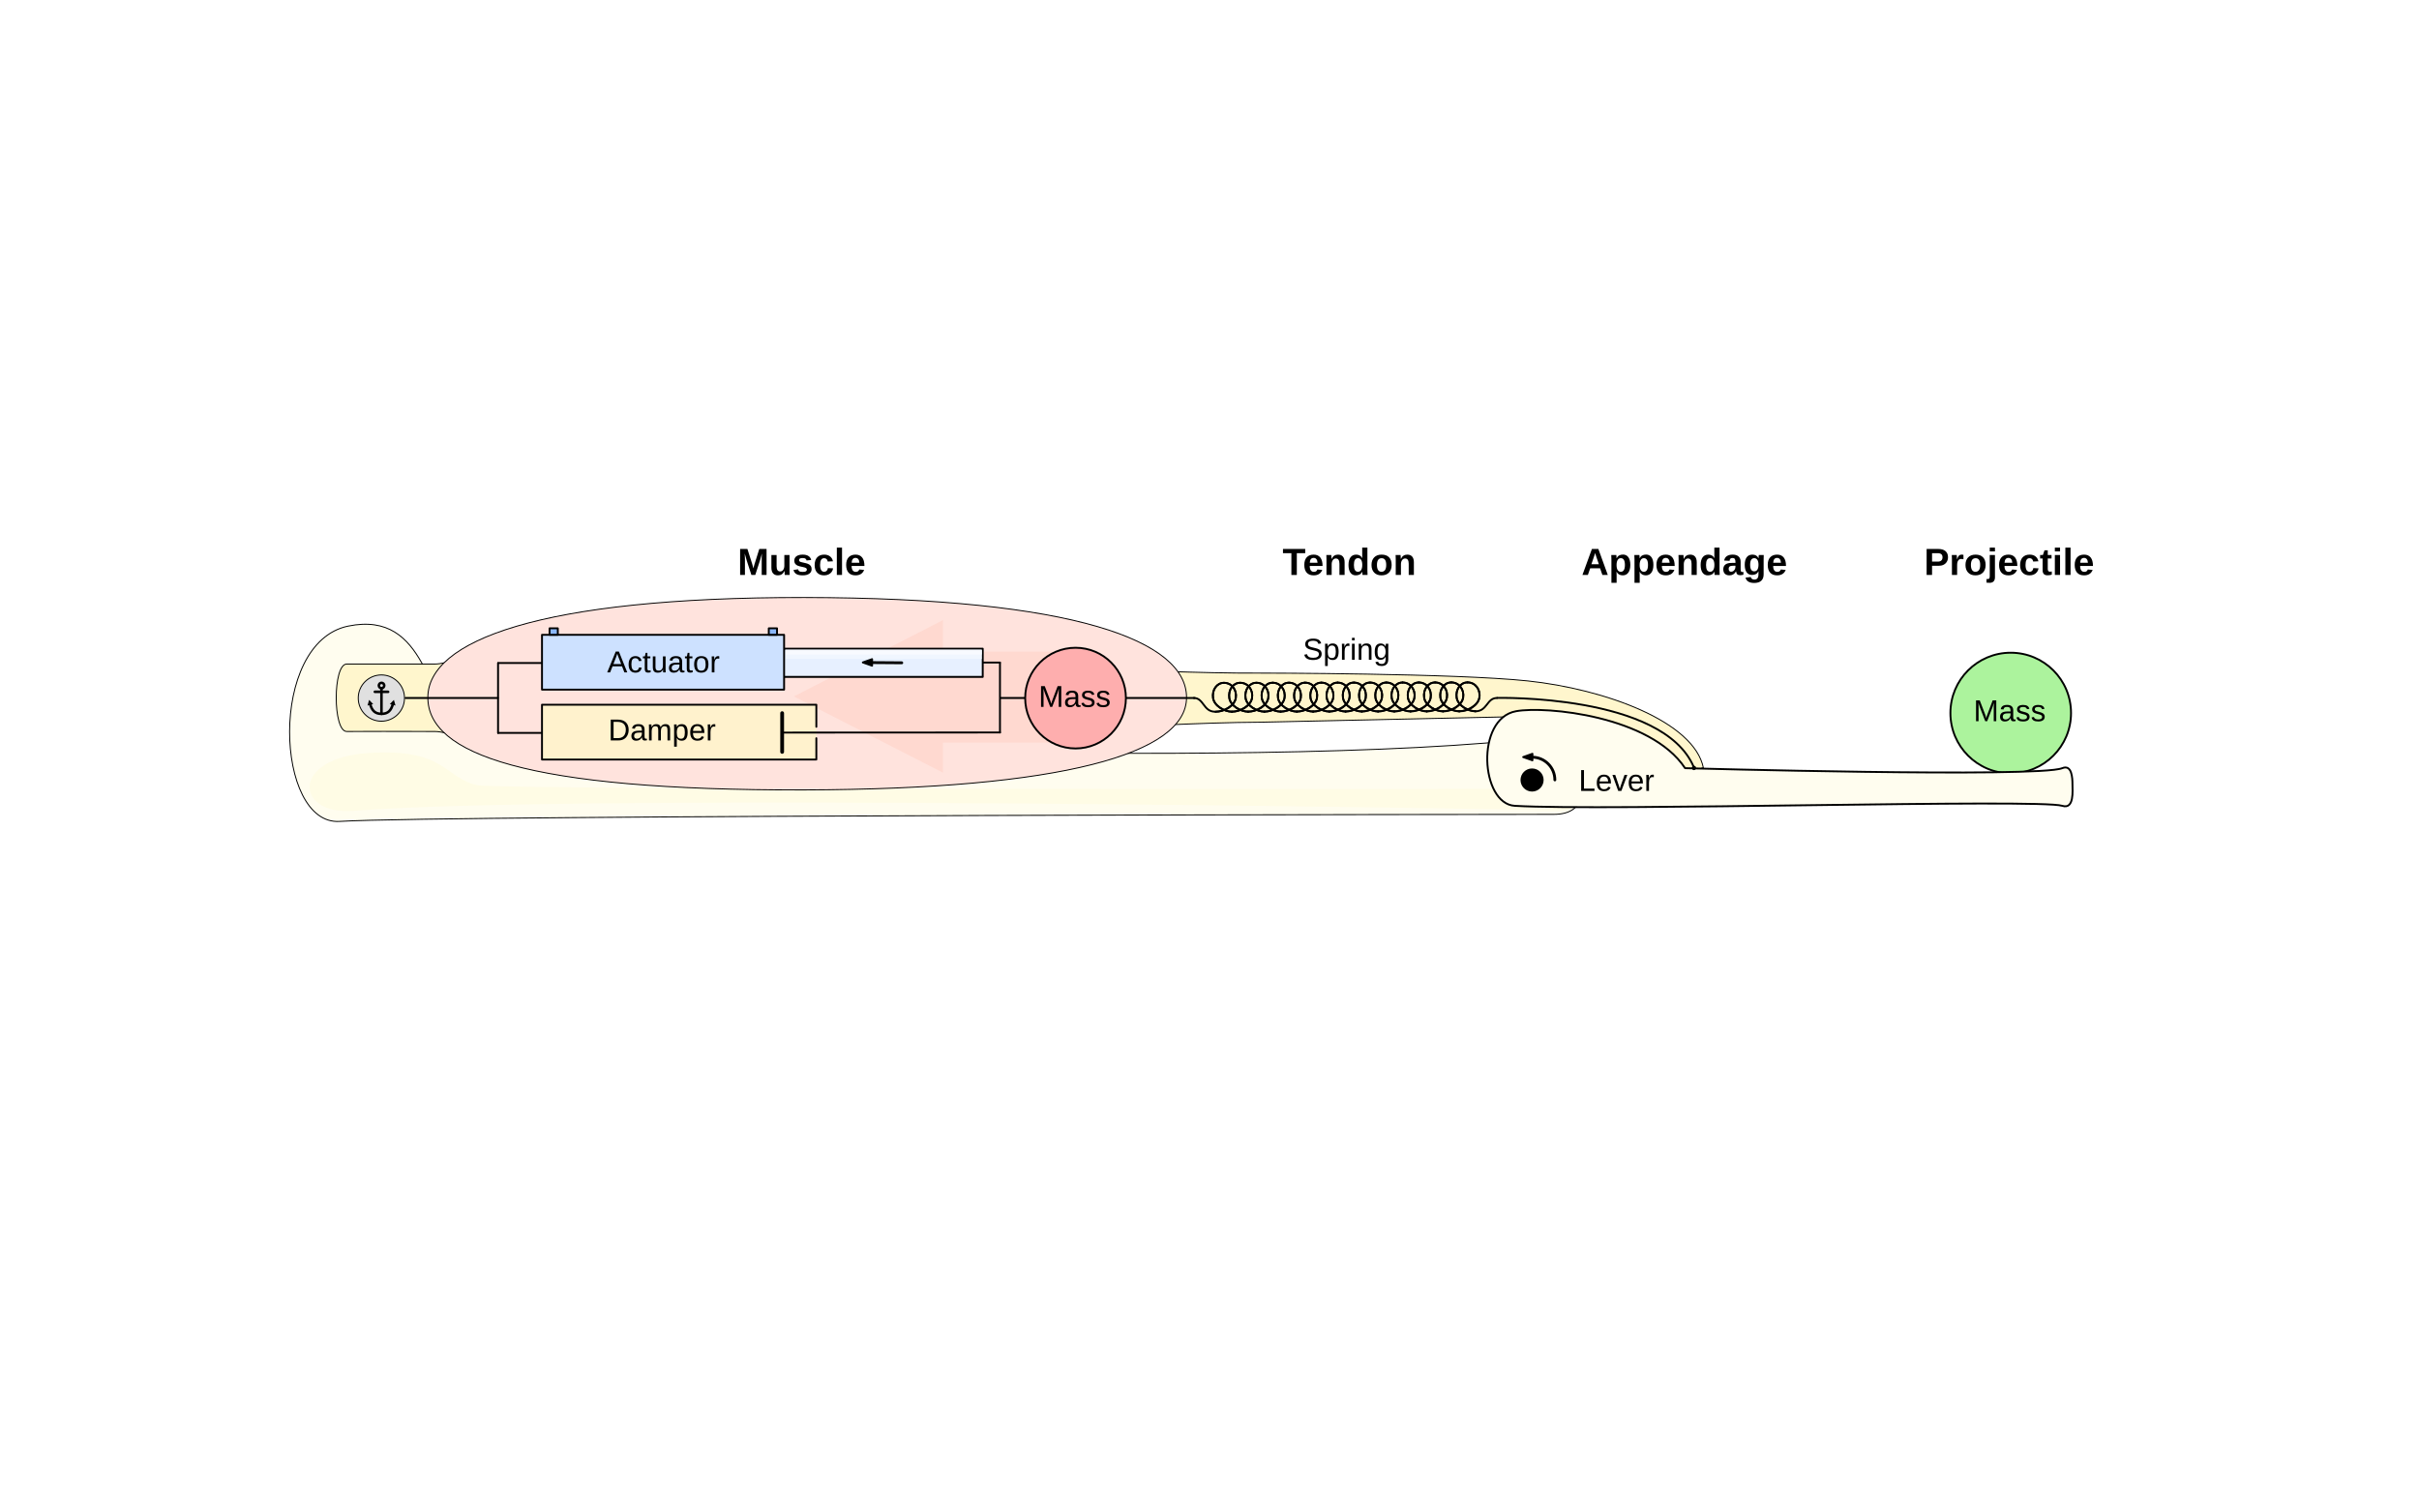
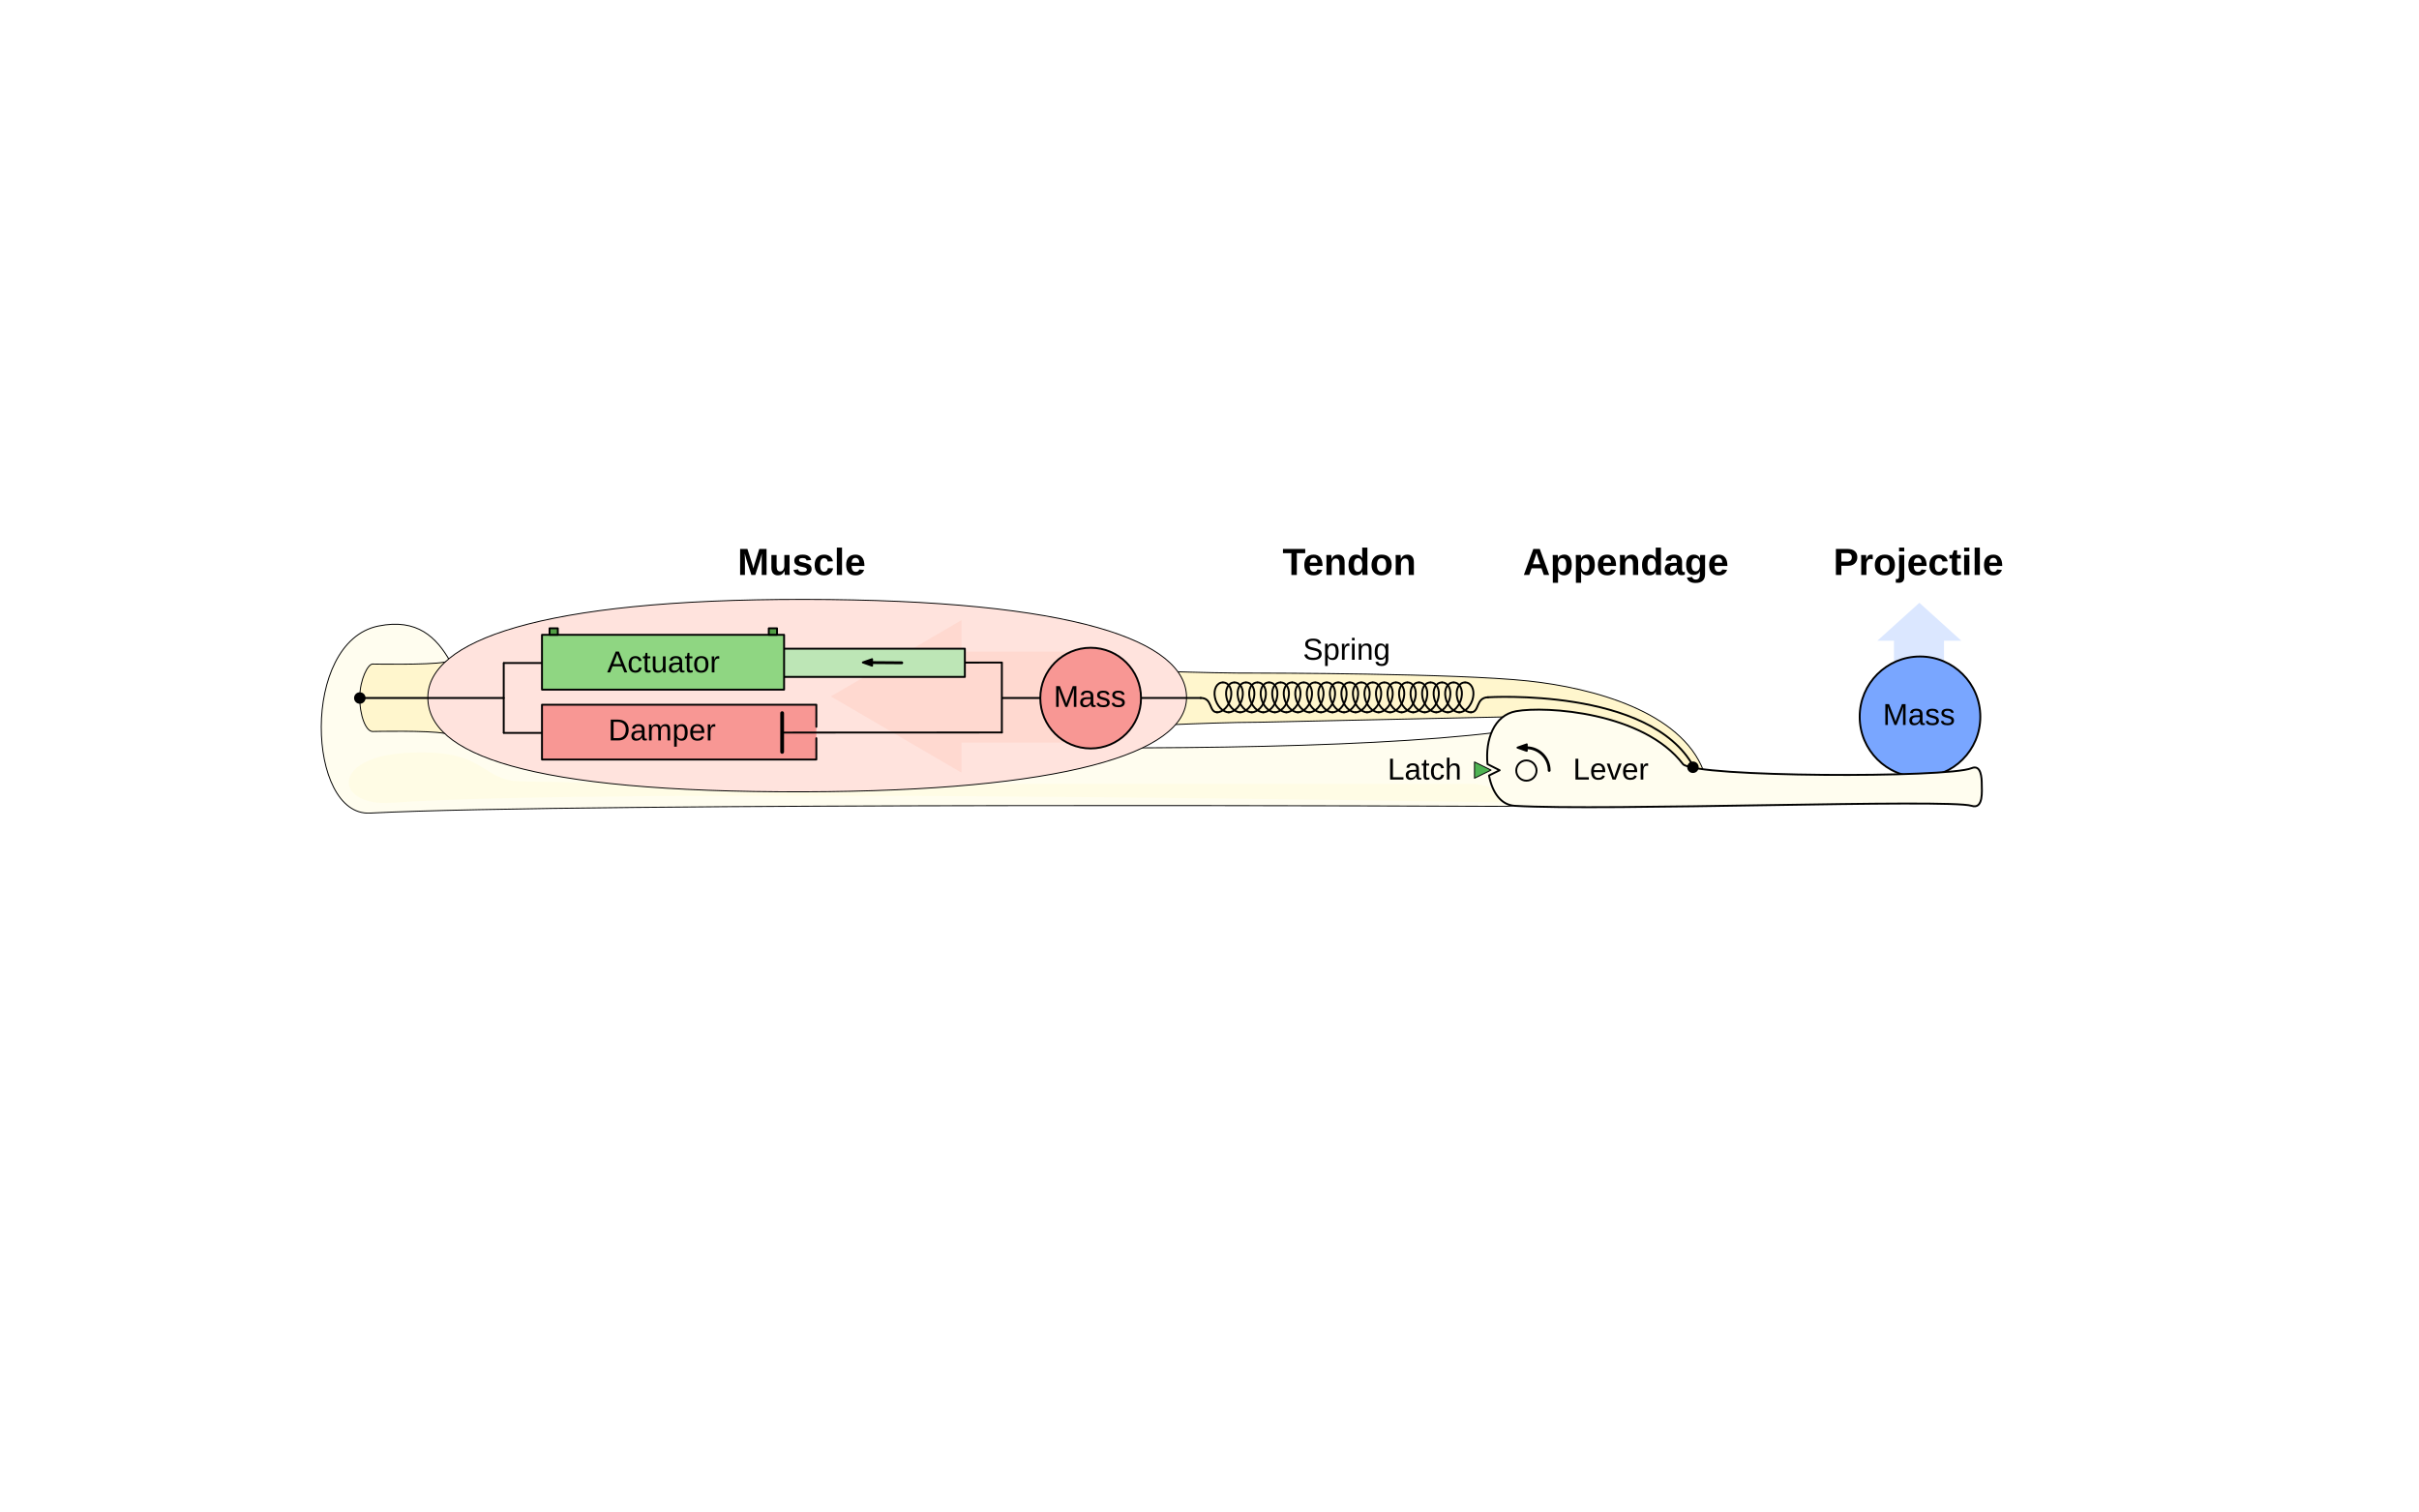
<svg xmlns="http://www.w3.org/2000/svg" width="100%" height="100%" viewBox="0 0 1280 800" version="1.1" xml:space="preserve" style="fill-rule:evenodd;clip-rule:evenodd;stroke-linecap:round;stroke-linejoin:round;stroke-miterlimit:1.5;">
-   <path d="M179.674,434.75c-34.056,2.074 -37.936,-94.607 4.535,-103.365c42.418,-8.747 41.447,42.807 59.704,52.955c14.144,7.862 422.508,24.559 573.587,5.819c11.328,-1.405 19.373,19.376 19.373,28.236c0,8.86 -5.881,12.625 -14.741,12.625c0,0 -586.495,0.321 -642.458,3.73Z" style="fill:#fffdef;stroke:#000;stroke-width:0.5px;" />
-   <path d="M186.878,429.148c-30.529,2.391 -33.512,-27.776 7.968,-30.606c41.427,-2.826 40.478,13.831 58.31,17.109c13.814,2.54 560.199,1.88 560.199,1.88c8.653,0 18.92,6.261 18.92,9.123c0,2.863 -5.743,2.079 -14.396,2.079c0,0 -508.597,-9.171 -631.001,0.415Z" style="fill:#fffce5;" />
-   <path d="M810.239,379.132c8.886,0 65.59,15.523 80.95,28.117c4.994,4.095 8.325,-0.525 9.511,-0.808c0.899,-0.215 1.279,3.262 0.66,0.104c-4.84,-24.721 -52.35,-41.842 -92.956,-46.159c-38.271,-4.069 -141.148,-4.131 -141.148,-4.131c-69.009,0.346 -134.984,-8.443 -41.279,12.984c-94.022,23.137 -26.38,13.305 41.279,12.998l142.983,-3.105Z" style="fill:#fff6cd;stroke:#000;stroke-width:0.5px;" />
-   <path d="M183.478,387.154c-7.432,0 -7.432,-35.698 0,-35.698c0,0 36.194,0.039 46.645,0c11.91,-0.046 44.035,-17.259 13.466,17.849c30.673,37.911 0.539,18.001 -13.466,17.849c-10.45,-0.113 -46.645,0 -46.645,0" style="fill:#fff6cd;stroke:#000;stroke-width:0.5px;" />
-   <g>
-     <path d="M651.884,376.687c-3.773,-0.033 -9.389,-3.049 -10,-7.268c-0.61,-4.22 1.918,-7.992 5.705,-8.024" style="fill:none;stroke:#000;stroke-width:1px;" />
-     <path d="M643.244,376.687c4.095,-0.033 10.013,-3.049 10.676,-7.268c0.663,-4.22 -2.081,-7.992 -6.192,-8.024" style="fill:none;stroke:#000;stroke-width:1px;" />
-     <path d="M660.476,376.672c-3.772,-0.033 -9.389,-3.048 -9.999,-7.268c-0.611,-4.22 1.917,-7.992 5.704,-8.023" style="fill:none;stroke:#000;stroke-width:1px;" />
-     <path d="M651.836,376.672c4.095,-0.033 10.014,-3.048 10.677,-7.268c0.663,-4.22 -2.082,-7.992 -6.193,-8.023" style="fill:none;stroke:#000;stroke-width:1px;" />
-     <path d="M669.068,376.657c-3.772,-0.033 -9.388,-3.048 -9.999,-7.268c-0.611,-4.22 1.918,-7.992 5.705,-8.023" style="fill:none;stroke:#000;stroke-width:1px;" />
-     <path d="M660.429,376.657c4.094,-0.033 10.013,-3.048 10.676,-7.268c0.663,-4.22 -2.081,-7.992 -6.192,-8.023" style="fill:none;stroke:#000;stroke-width:1px;" />
-     <path d="M677.661,376.642c-3.772,-0.033 -9.389,-3.048 -10,-7.268c-0.61,-4.219 1.918,-7.991 5.705,-8.023" style="fill:none;stroke:#000;stroke-width:1px;" />
-     <path d="M669.021,376.642c4.095,-0.033 10.014,-3.048 10.677,-7.268c0.663,-4.219 -2.082,-7.991 -6.193,-8.023" style="fill:none;stroke:#000;stroke-width:1px;" />
-     <path d="M686.253,376.627c-3.772,-0.032 -9.388,-3.048 -9.999,-7.268c-0.611,-4.219 1.917,-7.991 5.704,-8.023" style="fill:none;stroke:#000;stroke-width:1px;" />
-     <path d="M677.613,376.627c4.095,-0.032 10.014,-3.048 10.677,-7.268c0.663,-4.219 -2.082,-7.991 -6.193,-8.023" style="fill:none;stroke:#000;stroke-width:1px;" />
-     <path d="M694.846,376.613c-3.773,-0.033 -9.389,-3.049 -10,-7.268c-0.611,-4.22 1.918,-7.992 5.705,-8.023" style="fill:none;stroke:#000;stroke-width:1px;" />
-     <path d="M686.206,376.613c4.095,-0.033 10.013,-3.049 10.676,-7.268c0.663,-4.22 -2.081,-7.992 -6.192,-8.023" style="fill:none;stroke:#000;stroke-width:1px;" />
-     <path d="M703.438,376.598c-3.772,-0.033 -9.389,-3.048 -9.999,-7.268c-0.611,-4.22 1.917,-7.992 5.704,-8.023" style="fill:none;stroke:#000;stroke-width:1px;" />
-     <path d="M694.798,376.598c4.095,-0.033 10.014,-3.048 10.677,-7.268c0.663,-4.22 -2.082,-7.992 -6.193,-8.023" style="fill:none;stroke:#000;stroke-width:1px;" />
-     <path d="M712.03,376.583c-3.772,-0.033 -9.388,-3.048 -9.999,-7.268c-0.611,-4.22 1.918,-7.991 5.705,-8.023" style="fill:none;stroke:#000;stroke-width:1px;" />
-     <path d="M703.39,376.583c4.095,-0.033 10.014,-3.048 10.677,-7.268c0.663,-4.22 -2.081,-7.991 -6.192,-8.023" style="fill:none;stroke:#000;stroke-width:1px;" />
-     <path d="M720.623,376.568c-3.772,-0.033 -9.389,-3.048 -10,-7.268c-0.61,-4.219 1.918,-7.991 5.705,-8.023" style="fill:none;stroke:#000;stroke-width:1px;" />
-     <path d="M711.983,376.568c4.095,-0.033 10.013,-3.048 10.677,-7.268c0.663,-4.219 -2.082,-7.991 -6.193,-8.023" style="fill:none;stroke:#000;stroke-width:1px;" />
-     <path d="M729.215,376.554c-3.772,-0.033 -9.388,-3.049 -9.999,-7.268c-0.611,-4.22 1.917,-7.992 5.704,-8.024" style="fill:none;stroke:#000;stroke-width:1px;" />
-     <path d="M720.575,376.554c4.095,-0.033 10.014,-3.049 10.677,-7.268c0.663,-4.22 -2.082,-7.992 -6.193,-8.024" style="fill:none;stroke:#000;stroke-width:1px;" />
-     <path d="M737.808,376.539c-3.773,-0.033 -9.389,-3.049 -10,-7.268c-0.611,-4.22 1.918,-7.992 5.705,-8.023" style="fill:none;stroke:#000;stroke-width:1px;" />
-     <path d="M729.168,376.539c4.095,-0.033 10.013,-3.049 10.676,-7.268c0.663,-4.22 -2.081,-7.992 -6.192,-8.023" style="fill:none;stroke:#000;stroke-width:1px;" />
-     <path d="M746.4,376.524c-3.772,-0.033 -9.389,-3.048 -9.999,-7.268c-0.611,-4.22 1.917,-7.992 5.704,-8.023" style="fill:none;stroke:#000;stroke-width:1px;" />
-     <path d="M737.76,376.524c4.095,-0.033 10.014,-3.048 10.677,-7.268c0.663,-4.22 -2.082,-7.992 -6.193,-8.023" style="fill:none;stroke:#000;stroke-width:1px;" />
-     <path d="M754.992,376.509c-3.772,-0.033 -9.388,-3.048 -9.999,-7.268c-0.611,-4.22 1.918,-7.991 5.705,-8.023" style="fill:none;stroke:#000;stroke-width:1px;" />
-     <path d="M746.352,376.509c4.095,-0.033 10.014,-3.048 10.677,-7.268c0.663,-4.22 -2.081,-7.991 -6.192,-8.023" style="fill:none;stroke:#000;stroke-width:1px;" />
-     <path d="M763.585,376.494c-3.772,-0.032 -9.389,-3.048 -10,-7.268c-0.61,-4.219 1.918,-7.991 5.705,-8.023" style="fill:none;stroke:#000;stroke-width:1px;" />
-     <path d="M754.945,376.494c4.095,-0.032 10.013,-3.048 10.677,-7.268c0.663,-4.219 -2.082,-7.991 -6.193,-8.023" style="fill:none;stroke:#000;stroke-width:1px;" />
-     <path d="M772.177,376.48c-3.772,-0.033 -9.388,-3.049 -9.999,-7.268c-0.611,-4.22 1.917,-7.992 5.704,-8.024" style="fill:none;stroke:#000;stroke-width:1px;" />
-     <path d="M763.537,376.48c4.095,-0.033 10.014,-3.049 10.677,-7.268c0.663,-4.22 -2.082,-7.992 -6.193,-8.024" style="fill:none;stroke:#000;stroke-width:1px;" />
-     <path d="M780.769,376.465c-3.772,-0.033 -9.388,-3.048 -9.999,-7.268c-0.611,-4.22 1.918,-7.992 5.705,-8.023" style="fill:none;stroke:#000;stroke-width:1px;" />
-     <path d="M772.13,376.465c4.095,-0.033 10.013,-3.048 10.676,-7.268c0.663,-4.22 -2.081,-7.992 -6.192,-8.023" style="fill:none;stroke:#000;stroke-width:1px;" />
-     <path d="M651.884,376.687c-4.06,0.034 -9.389,-3.049 -10,-7.268c-0.61,-4.22 1.918,-7.992 5.705,-8.024" style="fill:none;stroke:#000;stroke-width:1px;" />
-     <path d="M643.244,376.687c4.696,0.112 10.013,-3.049 10.676,-7.268c0.663,-4.22 -2.081,-7.992 -6.192,-8.024" style="fill:none;stroke:#000;stroke-width:1px;" />
-     <path d="M660.476,376.672c-4.06,0.034 -9.389,-3.048 -9.999,-7.268c-0.611,-4.22 1.917,-7.992 5.704,-8.023" style="fill:none;stroke:#000;stroke-width:1px;" />
-     <path d="M651.836,376.672c4.697,0.112 10.014,-3.048 10.677,-7.268c0.663,-4.22 -2.082,-7.992 -6.193,-8.023" style="fill:none;stroke:#000;stroke-width:1px;" />
-     <path d="M669.068,376.657c-4.059,0.034 -9.388,-3.048 -9.999,-7.268c-0.611,-4.22 1.918,-7.992 5.705,-8.023" style="fill:none;stroke:#000;stroke-width:1px;" />
-     <path d="M660.429,376.657c4.696,0.112 10.013,-3.048 10.676,-7.268c0.663,-4.22 -2.081,-7.992 -6.192,-8.023" style="fill:none;stroke:#000;stroke-width:1px;" />
-     <path d="M677.661,376.642c-4.06,0.034 -9.389,-3.048 -10,-7.268c-0.61,-4.219 1.918,-7.991 5.705,-8.023" style="fill:none;stroke:#000;stroke-width:1px;" />
-     <path d="M669.021,376.642c4.697,0.112 10.014,-3.048 10.677,-7.268c0.663,-4.219 -2.082,-7.991 -6.193,-8.023" style="fill:none;stroke:#000;stroke-width:1px;" />
-     <path d="M686.253,376.627c-4.059,0.034 -9.388,-3.048 -9.999,-7.268c-0.611,-4.219 1.917,-7.991 5.704,-8.023" style="fill:none;stroke:#000;stroke-width:1px;" />
-     <path d="M677.613,376.627c4.697,0.113 10.014,-3.048 10.677,-7.268c0.663,-4.219 -2.082,-7.991 -6.193,-8.023" style="fill:none;stroke:#000;stroke-width:1px;" />
-     <path d="M694.846,376.613c-4.06,0.034 -9.389,-3.049 -10,-7.268c-0.611,-4.22 1.918,-7.992 5.705,-8.023" style="fill:none;stroke:#000;stroke-width:1px;" />
-     <path d="M686.206,376.613c4.696,0.112 10.013,-3.049 10.676,-7.268c0.663,-4.22 -2.081,-7.992 -6.192,-8.023" style="fill:none;stroke:#000;stroke-width:1px;" />
-     <path d="M703.438,376.598c-4.06,0.034 -9.389,-3.048 -9.999,-7.268c-0.611,-4.22 1.917,-7.992 5.704,-8.023" style="fill:none;stroke:#000;stroke-width:1px;" />
-     <path d="M694.798,376.598c4.697,0.112 10.014,-3.048 10.677,-7.268c0.663,-4.22 -2.082,-7.992 -6.193,-8.023" style="fill:none;stroke:#000;stroke-width:1px;" />
-     <path d="M712.03,376.583c-4.059,0.034 -9.388,-3.048 -9.999,-7.268c-0.611,-4.22 1.918,-7.991 5.705,-8.023" style="fill:none;stroke:#000;stroke-width:1px;" />
-     <path d="M703.39,376.583c4.697,0.112 10.014,-3.048 10.677,-7.268c0.663,-4.22 -2.081,-7.991 -6.192,-8.023" style="fill:none;stroke:#000;stroke-width:1px;" />
-     <path d="M720.623,376.568c-4.06,0.034 -9.389,-3.048 -10,-7.268c-0.61,-4.219 1.918,-7.991 5.705,-8.023" style="fill:none;stroke:#000;stroke-width:1px;" />
-     <path d="M711.983,376.568c4.696,0.113 10.013,-3.048 10.677,-7.268c0.663,-4.219 -2.082,-7.991 -6.193,-8.023" style="fill:none;stroke:#000;stroke-width:1px;" />
-     <path d="M729.215,376.554c-4.059,0.034 -9.388,-3.049 -9.999,-7.268c-0.611,-4.22 1.917,-7.992 5.704,-8.024" style="fill:none;stroke:#000;stroke-width:1px;" />
-     <path d="M720.575,376.554c4.697,0.112 10.014,-3.049 10.677,-7.268c0.663,-4.22 -2.082,-7.992 -6.193,-8.024" style="fill:none;stroke:#000;stroke-width:1px;" />
-     <path d="M737.808,376.539c-4.06,0.034 -9.389,-3.049 -10,-7.268c-0.611,-4.22 1.918,-7.992 5.705,-8.023" style="fill:none;stroke:#000;stroke-width:1px;" />
-     <path d="M729.168,376.539c4.696,0.112 10.013,-3.049 10.676,-7.268c0.663,-4.22 -2.081,-7.992 -6.192,-8.023" style="fill:none;stroke:#000;stroke-width:1px;" />
-     <path d="M746.4,376.524c-4.06,0.034 -9.389,-3.048 -9.999,-7.268c-0.611,-4.22 1.917,-7.992 5.704,-8.023" style="fill:none;stroke:#000;stroke-width:1px;" />
-     <path d="M737.76,376.524c4.697,0.112 10.014,-3.048 10.677,-7.268c0.663,-4.22 -2.082,-7.992 -6.193,-8.023" style="fill:none;stroke:#000;stroke-width:1px;" />
-     <path d="M754.992,376.509c-4.059,0.034 -9.388,-3.048 -9.999,-7.268c-0.611,-4.22 1.918,-7.991 5.705,-8.023" style="fill:none;stroke:#000;stroke-width:1px;" />
-     <path d="M746.352,376.509c4.697,0.112 10.014,-3.048 10.677,-7.268c0.663,-4.22 -2.081,-7.991 -6.192,-8.023" style="fill:none;stroke:#000;stroke-width:1px;" />
-     <path d="M763.585,376.494c-4.06,0.034 -9.389,-3.048 -10,-7.268c-0.61,-4.219 1.918,-7.991 5.705,-8.023" style="fill:none;stroke:#000;stroke-width:1px;" />
-     <path d="M754.945,376.494c4.696,0.113 10.013,-3.048 10.677,-7.268c0.663,-4.219 -2.082,-7.991 -6.193,-8.023" style="fill:none;stroke:#000;stroke-width:1px;" />
-     <path d="M772.177,376.48c-4.06,0.034 -9.388,-3.049 -9.999,-7.268c-0.611,-4.22 1.917,-7.992 5.704,-8.024" style="fill:none;stroke:#000;stroke-width:1px;" />
-     <path d="M763.537,376.48c4.697,0.112 10.014,-3.049 10.677,-7.268c0.663,-4.22 -2.082,-7.992 -6.193,-8.024" style="fill:none;stroke:#000;stroke-width:1px;" />
-     <path d="M780.769,376.465c-4.059,0.034 -9.388,-3.048 -9.999,-7.268c-0.611,-4.22 1.918,-7.992 5.705,-8.023" style="fill:none;stroke:#000;stroke-width:1px;" />
-     <path d="M772.13,376.465c4.696,0.112 10.013,-3.048 10.676,-7.268c0.663,-4.22 -2.081,-7.992 -6.192,-8.023" style="fill:none;stroke:#000;stroke-width:1px;" />
-     <path d="M642.937,376.687c-6.246,-0.011 -5.931,-7.283 -11.23,-7.264" style="fill:none;stroke:#000;stroke-width:1px;" />
-     <path d="M780.645,376.477c6.438,0.002 6.015,-7.08 11.477,-7.051" style="fill:none;stroke:#000;stroke-width:1px;" />
-   </g>
+   <path d="M1028.65,339.106l0,20.105l-26.481,0l0,-20.105m-8.757,0l22.205,-20.06l22.206,20.06" style="fill:#dbe7ff;" />
+   <path d="M195.799,430.347c-33.342,1.751 -36.961,-90.615 4.42,-99.004c41.328,-8.378 40.382,41.001 58.171,50.721c13.781,7.53 386.33,23.523 533.531,5.574c11.036,-1.346 15.952,18.559 15.952,27.045c0,8.486 -2.807,12.092 -11.439,12.092c0,0 -490.524,-2.208 -600.635,3.572Z" style="fill:#fffdef;stroke:#000;stroke-width:0.5px;" />
+   <path d="M206.865,424.88c-29.53,2.061 -32.415,-23.943 7.706,-26.382c40.071,-2.437 39.154,11.922 56.401,14.748c13.362,2.19 508.003,1.621 508.003,1.621c8.37,0 18.3,5.396 18.3,7.864c0,2.467 -5.555,1.792 -13.924,1.792c0,0 -458.09,-7.906 -576.486,0.357Z" style="fill:#fffce5;" />
+   <path d="M810.239,379.132c8.886,0 65.59,15.523 80.95,28.117c4.994,4.095 10.309,0.972 10.254,0.828c-11.906,-31.426 -58.367,-44.005 -93.039,-47.691c-38.271,-4.069 -141.148,-4.131 -141.148,-4.131c-69.009,0.346 -134.984,-8.443 -41.279,12.984c-94.022,23.137 -26.38,13.305 41.279,12.998l142.983,-3.105Z" style="fill:#fff6cd;stroke:#000;stroke-width:0.5px;" />
+   <path d="M197.167,387.154c-3.491,0 -6.951,-8.381 -6.784,-18.458c0.149,-9.052 4.227,-17.24 6.784,-17.24c0,0 29.551,0.567 37.96,-1c12.033,-2.243 35.835,-16.259 10.958,18.849c24.961,37.911 0.884,21.175 -10.958,18.849c-8.399,-1.65 -37.96,-1 -37.96,-1" style="fill:#fff6cd;stroke:#000;stroke-width:0.5px;" />
+   <path d="M778.3,377.004c4.751,-0.039 2.384,-7.812 9.179,-7.966" style="fill:none;stroke:#000;stroke-width:1px;" />
  <text x="689.413px" y="349.168px" style="font-family:'ArialMT', 'Arial', sans-serif;font-size:16px;">Spring</text>
-   <path d="M425.543,316.246c143.842,0.157 202.308,23.16 202.308,52.917c0,29.758 -65.888,48.563 -202.308,48.918c-147.403,0.383 -199.154,-19.16 -199.154,-48.918c0,-29.757 58.553,-53.07 199.154,-52.917Z" style="fill:#ffe3dd;stroke:#000;stroke-width:0.5px;" />
-   <path d="M498.958,344.902l79.066,0l0,48.128l-79.066,0m0,15.915l-78.892,-40.357l78.892,-40.356" style="fill:#ffd9d0;" />
-   <rect x="414.572" y="343.32" width="105.437" height="14.948" style="fill:#e7f0ff;stroke:#000;stroke-width:1px;" />
-   <rect x="415.665" y="343.97" width="103.779" height="4.759" style="fill:#f0f6ff;" />
-   <rect x="415.665" y="343.97" width="103.779" height="2.435" style="fill:#f8faff;" />
-   <rect x="286.797" y="335.979" width="128.098" height="29.015" style="fill:#cde1ff;stroke:#000;stroke-width:1px;" />
-   <rect x="290.797" y="332.551" width="4.364" height="3.428" style="fill:#8ab6fa;stroke:#000;stroke-width:1px;" />
-   <rect x="406.797" y="332.551" width="4.364" height="3.428" style="fill:#8ab6fa;stroke:#000;stroke-width:1px;" />
-   <path d="M263.628,350.898l22.993,0" style="fill:none;stroke:#000;stroke-width:1px;" />
-   <path d="M520.259,350.677l8.842,0" style="fill:none;stroke:#000;stroke-width:1px;" />
+   <path d="M644.086,376.992c-4.602,-0.033 -2.318,-7.674 -8.862,-7.585" style="fill:none;stroke:#000;stroke-width:1px;" />
+   <path d="M425.543,317.246c143.842,0.157 202.308,22.16 202.308,51.917c0,29.758 -65.888,49.563 -202.308,49.918c-147.403,0.383 -199.154,-20.16 -199.154,-49.918c0,-29.757 58.553,-52.07 199.154,-51.917Z" style="fill:#ffe3dd;stroke:#000;stroke-width:0.5px;" />
+   <path d="M508.754,344.902l69.27,0l0,48.128l-69.27,0m0,15.915l-69.118,-40.357l69.118,-40.356" style="fill:#ffd9d0;" />
+   <path d="M510.464,350.685l19.578,-0.009" style="fill:none;stroke:#000;stroke-width:1px;" />
+   <rect x="414.572" y="343.32" width="95.983" height="14.948" style="fill:#bde6b6;stroke:#000;stroke-width:1px;" />
+   <rect x="286.797" y="335.979" width="128.098" height="29.015" style="fill:#8fd682;stroke:#000;stroke-width:1px;" />
+   <rect x="290.797" y="332.551" width="4.364" height="3.428" style="fill:#519d44;stroke:#000;stroke-width:1px;" />
+   <rect x="406.797" y="332.551" width="4.364" height="3.428" style="fill:#519d44;stroke:#000;stroke-width:1px;" />
+   <path d="M266.658,350.898l19.963,0" style="fill:none;stroke:#000;stroke-width:1px;" />
  <text x="321.275px" y="355.875px" style="font-family:'ArialMT', 'Arial', sans-serif;font-size:16px;">Actuator</text>
  <text x="390.288px" y="304.313px" style="font-family:'Arial-BoldMT', 'Arial', sans-serif;font-weight:700;font-size:20px;">Muscle</text>
-   <text x="836.837px" y="304.313px" style="font-family:'Arial-BoldMT', 'Arial', sans-serif;font-weight:700;font-size:20px;">Appendage</text>
+   <text x="805.837px" y="304.313px" style="font-family:'Arial-BoldMT', 'Arial', sans-serif;font-weight:700;font-size:20px;">Appendage</text>
  <text x="678.656px" y="304.313px" style="font-family:'Arial-BoldMT', 'Arial', sans-serif;font-weight:700;font-size:20px;">T<tspan x="689.388px 700.511px " y="304.313px 304.313px ">en</tspan>don</text>
-   <text x="1018.12px" y="304.313px" style="font-family:'Arial-BoldMT', 'Arial', sans-serif;font-weight:700;font-size:20px;">Projectile</text>
-   <path d="M431.961,384.684l0,-11.705l-145.164,0l0,29.015l145.164,0l0,-11.288" style="fill:#fff2cd;stroke:#000;stroke-width:1px;" />
-   <path d="M263.628,387.898l22.993,0" style="fill:none;stroke:#000;stroke-width:1px;" />
-   <path d="M214.579,369.421l48.863,0" style="fill:none;stroke:#000;stroke-width:1px;" />
-   <path d="M595.892,369.421l36.269,0" style="fill:none;stroke:#000;stroke-width:1px;" />
-   <path d="M529.389,369.421l12.974,0" style="fill:none;stroke:#000;stroke-width:1px;" />
-   <path d="M414.184,387.729l114.954,-0.053" style="fill:none;stroke:#000;stroke-width:1px;" />
+   <text x="970.125px" y="304.313px" style="font-family:'Arial-BoldMT', 'Arial', sans-serif;font-weight:700;font-size:20px;">Projectile</text>
+   <path d="M431.961,384.684l0,-11.705l-145.164,0l0,29.015l145.164,0l0,-11.288" style="fill:#f89794;stroke:#000;stroke-width:1px;" />
+   <path d="M266.621,387.898l20,0" style="fill:none;stroke:#000;stroke-width:1px;" />
+   <path d="M190.292,369.421l76.276,0" style="fill:none;stroke:#000;stroke-width:1px;" />
+   <path d="M595.892,369.421l39.541,-0.017" style="fill:none;stroke:#000;stroke-width:1px;" />
+   <path d="M530.394,369.421l20.169,0" style="fill:none;stroke:#000;stroke-width:1px;" />
+   <path d="M414.184,387.729l115.919,-0.053" style="fill:none;stroke:#000;stroke-width:1px;" />
  <text x="321.855px" y="391.875px" style="font-family:'ArialMT', 'Arial', sans-serif;font-size:16px;">Damper</text>
  <path d="M413.87,377.447l0,20.498" style="fill:none;stroke:#000;stroke-width:2px;" />
-   <path d="M263.546,350.956l0,37" style="fill:none;stroke:#000;stroke-width:1px;" />
-   <path d="M529.127,350.694l0,36.991" style="fill:none;stroke:#000;stroke-width:1px;" />
-   <circle cx="569.114" cy="369.487" r="26.649" style="fill:#feaeae;stroke:#000;stroke-width:1px;" />
-   <text x="549.548px" y="374.149px" style="font-family:'ArialMT', 'Arial', sans-serif;font-size:16px;">Mass</text>
-   <circle cx="201.801" cy="369.466" r="12.242" style="fill:#e0e0e0;stroke:#000;stroke-width:0.5px;" />
+   <path d="M266.546,350.956l0,36.858" style="fill:none;stroke:#000;stroke-width:1px;" />
+   <path d="M530.127,350.694l0,36.991" style="fill:none;stroke:#000;stroke-width:1px;" />
+   <circle cx="577.114" cy="369.487" r="26.649" style="fill:#f89794;stroke:#000;stroke-width:1px;" />
+   <text x="557.548px" y="374.149px" style="font-family:'ArialMT', 'Arial', sans-serif;font-size:16px;">Mass</text>
+   <path d="M787.272,369.052c0,0 86.077,-5.449 108.932,36.832" style="fill:none;stroke:#000;stroke-width:1px;" />
+   <circle cx="1015.96" cy="379.379" r="31.912" style="fill:#79a6ff;stroke:#000;stroke-width:1px;" />
+   <text x="996.304px" y="383.699px" style="font-family:'ArialMT', 'Arial', sans-serif;font-size:16px;">Mass</text>
+   <path d="M787.105,404.427c-1.249,-12.799 3.333,-25.873 15.109,-28.003c15.791,-2.858 67.487,0.515 88.358,28.041c6.571,6.962 140.011,7.383 152.66,2.103c5.07,-2.117 5.406,5.165 5.406,8.486c0,3.32 1.043,13.494 -5.406,11.438c-11.918,-3.8 -194.209,2.861 -241.726,0c-7.239,-0.436 -11.852,-6.976 -13.611,-16.046l5.651,-2.773l-6.441,-3.246Z" style="fill:#fffdef;stroke:#000;stroke-width:1px;" />
+   <g>
+     <circle cx="807.686" cy="407.834" r="5.364" style="fill:none;stroke:#000;stroke-width:1px;" />
+     <g>
+       <path d="M807.723,395.761c6.633,0 12.018,5.385 12.018,12.018" style="fill:none;stroke:#000;stroke-width:1.5px;" />
+       <path d="M802.972,395.686l4.913,-1.737l0,3.474l-4.913,-1.737Z" style="stroke:#000;stroke-width:1px;" />
+     </g>
+   </g>
+   <path d="M460.302,350.681l16.857,0.12" style="fill:none;stroke:#000;stroke-width:1.5px;" />
+   <circle cx="895.81" cy="406.079" r="2.29" style="stroke:#000;stroke-width:1.5px;" />
+   <circle cx="190.403" cy="369.442" r="2.29" style="stroke:#000;stroke-width:1.5px;" />
+   <text x="832.342px" y="412.607px" style="font-family:'ArialMT', 'Arial', sans-serif;font-size:16px;">Lever</text>
+   <text x="734.259px" y="412.607px" style="font-family:'ArialMT', 'Arial', sans-serif;font-size:16px;">Latch</text>
+   <path d="M456.551,350.606l4.913,-1.737l0,3.474l-4.913,-1.737Z" style="stroke:#000;stroke-width:1px;" />
  <g>
    <g>
-       <path d="M201.845,377.819c-3.36,0.004 -5.121,-1.7 -6.088,-5.548" style="fill:none;stroke:#000;stroke-width:1.35px;" />
-       <path d="M195.314,370.427l2.157,2.239l-3.002,0.752l0.845,-2.991Z" />
+       <path d="M650.273,376.997c-3.177,0.055 -6.485,-3.441 -7.383,-7.801c-0.897,-4.361 0.953,-7.946 4.13,-8" style="fill:none;stroke:#000;stroke-width:1px;" />
+       <path d="M643.943,376.997c3.177,0.055 6.485,-3.441 7.383,-7.801c0.897,-4.361 -0.953,-7.946 -4.13,-8" style="fill:none;stroke:#000;stroke-width:1px;" />
    </g>
    <g>
-       <path d="M201.901,377.819c3.36,0.004 5.121,-1.7 6.088,-5.548" style="fill:none;stroke:#000;stroke-width:1.35px;" />
-       <path d="M208.432,370.427l-2.157,2.239l3.002,0.752l-0.845,-2.991Z" />
+       <path d="M656.374,376.997c-3.177,0.055 -6.485,-3.441 -7.383,-7.801c-0.897,-4.361 0.954,-7.946 4.131,-8" style="fill:none;stroke:#000;stroke-width:1px;" />
+       <path d="M650.045,376.997c3.176,0.055 6.484,-3.441 7.382,-7.801c0.897,-4.361 -0.953,-7.946 -4.13,-8" style="fill:none;stroke:#000;stroke-width:1px;" />
    </g>
-     <path d="M201.85,377.674l0,-13.403" style="fill:none;stroke:#000;stroke-width:1.35px;" />
-     <path d="M205.368,366.155l-7.022,0" style="fill:none;stroke:#000;stroke-width:1.35px;" />
-     <circle cx="201.886" cy="362.824" r="1.433" style="fill:none;stroke:#000;stroke-width:1.35px;" />
+     <g>
+       <path d="M662.475,376.997c-3.177,0.055 -6.485,-3.441 -7.383,-7.801c-0.897,-4.361 0.954,-7.946 4.131,-8" style="fill:none;stroke:#000;stroke-width:1px;" />
+       <path d="M656.146,376.997c3.177,0.055 6.485,-3.441 7.382,-7.801c0.897,-4.361 -0.953,-7.946 -4.13,-8" style="fill:none;stroke:#000;stroke-width:1px;" />
+     </g>
+     <g>
+       <path d="M668.576,376.997c-3.177,0.055 -6.485,-3.441 -7.382,-7.801c-0.898,-4.361 0.953,-7.946 4.13,-8" style="fill:none;stroke:#000;stroke-width:1px;" />
+       <path d="M662.247,376.997c3.177,0.055 6.485,-3.441 7.382,-7.801c0.898,-4.361 -0.953,-7.946 -4.13,-8" style="fill:none;stroke:#000;stroke-width:1px;" />
+     </g>
+     <g>
+       <path d="M674.677,376.997c-3.177,0.055 -6.485,-3.441 -7.382,-7.801c-0.898,-4.361 0.953,-7.946 4.13,-8" style="fill:none;stroke:#000;stroke-width:1px;" />
+       <path d="M668.348,376.997c3.177,0.055 6.485,-3.441 7.382,-7.801c0.898,-4.361 -0.953,-7.946 -4.13,-8" style="fill:none;stroke:#000;stroke-width:1px;" />
+     </g>
+     <g>
+       <path d="M680.778,376.997c-3.177,0.055 -6.485,-3.441 -7.382,-7.801c-0.898,-4.361 0.953,-7.946 4.13,-8" style="fill:none;stroke:#000;stroke-width:1px;" />
+       <path d="M674.449,376.997c3.177,0.055 6.485,-3.441 7.382,-7.801c0.898,-4.361 -0.953,-7.946 -4.13,-8" style="fill:none;stroke:#000;stroke-width:1px;" />
+     </g>
+     <g>
+       <path d="M686.879,376.997c-3.177,0.055 -6.485,-3.441 -7.382,-7.801c-0.898,-4.361 0.953,-7.946 4.13,-8" style="fill:none;stroke:#000;stroke-width:1px;" />
+       <path d="M680.55,376.997c3.177,0.055 6.485,-3.441 7.383,-7.801c0.897,-4.361 -0.954,-7.946 -4.131,-8" style="fill:none;stroke:#000;stroke-width:1px;" />
+     </g>
+     <g>
+       <path d="M692.98,376.997c-3.177,0.055 -6.484,-3.441 -7.382,-7.801c-0.897,-4.361 0.953,-7.946 4.13,-8" style="fill:none;stroke:#000;stroke-width:1px;" />
+       <path d="M686.651,376.997c3.177,0.055 6.485,-3.441 7.383,-7.801c0.897,-4.361 -0.954,-7.946 -4.131,-8" style="fill:none;stroke:#000;stroke-width:1px;" />
+     </g>
+     <g>
+       <path d="M699.082,376.997c-3.177,0.055 -6.485,-3.441 -7.383,-7.801c-0.897,-4.361 0.953,-7.946 4.13,-8" style="fill:none;stroke:#000;stroke-width:1px;" />
+       <path d="M692.752,376.997c3.177,0.055 6.485,-3.441 7.383,-7.801c0.897,-4.361 -0.953,-7.946 -4.13,-8" style="fill:none;stroke:#000;stroke-width:1px;" />
+     </g>
+     <g>
+       <path d="M705.183,376.997c-3.177,0.055 -6.485,-3.441 -7.383,-7.801c-0.897,-4.361 0.954,-7.946 4.131,-8" style="fill:none;stroke:#000;stroke-width:1px;" />
+       <path d="M698.853,376.997c3.177,0.055 6.485,-3.441 7.383,-7.801c0.897,-4.361 -0.953,-7.946 -4.13,-8" style="fill:none;stroke:#000;stroke-width:1px;" />
+     </g>
+     <g>
+       <path d="M717.385,376.997c-3.177,0.055 -6.485,-3.441 -7.382,-7.801c-0.898,-4.361 0.953,-7.946 4.13,-8" style="fill:none;stroke:#000;stroke-width:1px;" />
+       <path d="M711.056,376.997c3.177,0.055 6.485,-3.441 7.382,-7.801c0.898,-4.361 -0.953,-7.946 -4.13,-8" style="fill:none;stroke:#000;stroke-width:1px;" />
+     </g>
+     <g>
+       <path d="M723.486,376.997c-3.177,0.055 -6.485,-3.441 -7.382,-7.801c-0.898,-4.361 0.953,-7.946 4.13,-8" style="fill:none;stroke:#000;stroke-width:1px;" />
+       <path d="M717.157,376.997c3.177,0.055 6.485,-3.441 7.382,-7.801c0.898,-4.361 -0.953,-7.946 -4.13,-8" style="fill:none;stroke:#000;stroke-width:1px;" />
+     </g>
+     <g>
+       <path d="M711.284,376.997c-3.177,0.055 -6.485,-3.441 -7.383,-7.801c-0.897,-4.361 0.954,-7.946 4.131,-8" style="fill:none;stroke:#000;stroke-width:1px;" />
+       <path d="M704.955,376.997c3.177,0.055 6.485,-3.441 7.382,-7.801c0.897,-4.361 -0.953,-7.946 -4.13,-8" style="fill:none;stroke:#000;stroke-width:1px;" />
+     </g>
+     <g>
+       <path d="M729.587,376.997c-3.177,0.055 -6.485,-3.441 -7.382,-7.801c-0.898,-4.361 0.953,-7.946 4.13,-8" style="fill:none;stroke:#000;stroke-width:1px;" />
+       <path d="M723.258,376.997c3.177,0.055 6.485,-3.441 7.382,-7.801c0.898,-4.361 -0.953,-7.946 -4.13,-8" style="fill:none;stroke:#000;stroke-width:1px;" />
+     </g>
+     <g>
+       <path d="M735.688,376.997c-3.177,0.055 -6.485,-3.441 -7.382,-7.801c-0.898,-4.361 0.953,-7.946 4.13,-8" style="fill:none;stroke:#000;stroke-width:1px;" />
+       <path d="M729.359,376.997c3.177,0.055 6.485,-3.441 7.382,-7.801c0.898,-4.361 -0.953,-7.946 -4.13,-8" style="fill:none;stroke:#000;stroke-width:1px;" />
+     </g>
+     <g>
+       <path d="M741.789,376.997c-3.177,0.055 -6.484,-3.441 -7.382,-7.801c-0.897,-4.361 0.953,-7.946 4.13,-8" style="fill:none;stroke:#000;stroke-width:1px;" />
+       <path d="M735.46,376.997c3.177,0.055 6.485,-3.441 7.383,-7.801c0.897,-4.361 -0.954,-7.946 -4.131,-8" style="fill:none;stroke:#000;stroke-width:1px;" />
+     </g>
+     <g>
+       <path d="M747.891,376.997c-3.177,0.055 -6.485,-3.441 -7.383,-7.801c-0.897,-4.361 0.953,-7.946 4.13,-8" style="fill:none;stroke:#000;stroke-width:1px;" />
+       <path d="M741.561,376.997c3.177,0.055 6.485,-3.441 7.383,-7.801c0.897,-4.361 -0.954,-7.946 -4.131,-8" style="fill:none;stroke:#000;stroke-width:1px;" />
+     </g>
+     <g>
+       <path d="M753.992,376.997c-3.177,0.055 -6.485,-3.441 -7.383,-7.801c-0.897,-4.361 0.953,-7.946 4.13,-8" style="fill:none;stroke:#000;stroke-width:1px;" />
+       <path d="M747.662,376.997c3.177,0.055 6.485,-3.441 7.383,-7.801c0.897,-4.361 -0.953,-7.946 -4.13,-8" style="fill:none;stroke:#000;stroke-width:1px;" />
+     </g>
+     <g>
+       <path d="M760.093,376.997c-3.177,0.055 -6.485,-3.441 -7.383,-7.801c-0.897,-4.361 0.954,-7.946 4.131,-8" style="fill:none;stroke:#000;stroke-width:1px;" />
+       <path d="M753.764,376.997c3.177,0.055 6.484,-3.441 7.382,-7.801c0.897,-4.361 -0.953,-7.946 -4.13,-8" style="fill:none;stroke:#000;stroke-width:1px;" />
+     </g>
+     <g>
+       <path d="M766.194,376.997c-3.177,0.055 -6.485,-3.441 -7.382,-7.801c-0.898,-4.361 0.953,-7.946 4.13,-8" style="fill:none;stroke:#000;stroke-width:1px;" />
+       <path d="M759.865,376.997c3.177,0.055 6.485,-3.441 7.382,-7.801c0.898,-4.361 -0.953,-7.946 -4.13,-8" style="fill:none;stroke:#000;stroke-width:1px;" />
+     </g>
+     <g>
+       <path d="M772.295,376.997c-3.177,0.055 -6.485,-3.441 -7.382,-7.801c-0.898,-4.361 0.953,-7.946 4.13,-8" style="fill:none;stroke:#000;stroke-width:1px;" />
+       <path d="M765.966,376.997c3.177,0.055 6.485,-3.441 7.382,-7.801c0.898,-4.361 -0.953,-7.946 -4.13,-8" style="fill:none;stroke:#000;stroke-width:1px;" />
+     </g>
+     <g>
+       <path d="M778.396,376.997c-3.177,0.055 -6.485,-3.441 -7.382,-7.801c-0.898,-4.361 0.953,-7.946 4.13,-8" style="fill:none;stroke:#000;stroke-width:1px;" />
+       <path d="M772.067,376.997c3.177,0.055 6.485,-3.441 7.382,-7.801c0.898,-4.361 -0.953,-7.946 -4.13,-8" style="fill:none;stroke:#000;stroke-width:1px;" />
+     </g>
  </g>
-   <path d="M792.208,369.383c0,0 87.578,-2.098 103.996,36.501" style="fill:none;stroke:#000;stroke-width:1px;" />
-   <circle cx="1063.96" cy="377.379" r="31.912" style="fill:#acf39d;stroke:#000;stroke-width:1px;" />
-   <text x="1044.3px" y="381.699px" style="font-family:'ArialMT', 'Arial', sans-serif;font-size:16px;">Mass</text>
-   <path d="M801.506,426.492c-18.083,-1.089 -20.901,-46.159 0.708,-50.068c15.791,-2.858 71.16,2.491 89.433,30.144c0,0 186.952,5.168 199.585,0c5.085,-2.081 5.406,5.165 5.406,8.486c0,3.32 1.043,13.494 -5.406,11.438c-11.918,-3.8 -242.209,2.861 -289.726,0Z" style="fill:#fffdef;stroke:#000;stroke-width:1px;" />
-   <circle cx="810.686" cy="412.834" r="5.364" style="stroke:#000;stroke-width:1.5px;" />
-   <path d="M810.723,400.761c6.633,0 12.018,5.385 12.018,12.018" style="fill:none;stroke:#000;stroke-width:1.5px;" />
-   <path d="M460.302,350.681l16.857,0.12" style="fill:none;stroke:#000;stroke-width:1.5px;" />
-   <circle cx="896.344" cy="406.446" r="0.425" style="stroke:#000;stroke-width:1.5px;" />
-   <text x="835.342px" y="418.607px" style="font-family:'ArialMT', 'Arial', sans-serif;font-size:16px;">Lever</text>
-   <path d="M805.972,400.686l4.913,-1.737l0,3.474l-4.913,-1.737Z" style="stroke:#000;stroke-width:1px;" />
-   <path d="M456.551,350.606l4.913,-1.737l0,3.474l-4.913,-1.737Z" style="stroke:#000;stroke-width:1px;" />
+   <path d="M788.989,407.586l-8.766,4.303l0,-8.606l8.766,4.303Z" style="fill:#4fb353;stroke:#000;stroke-width:0.5px;" />
</svg>
